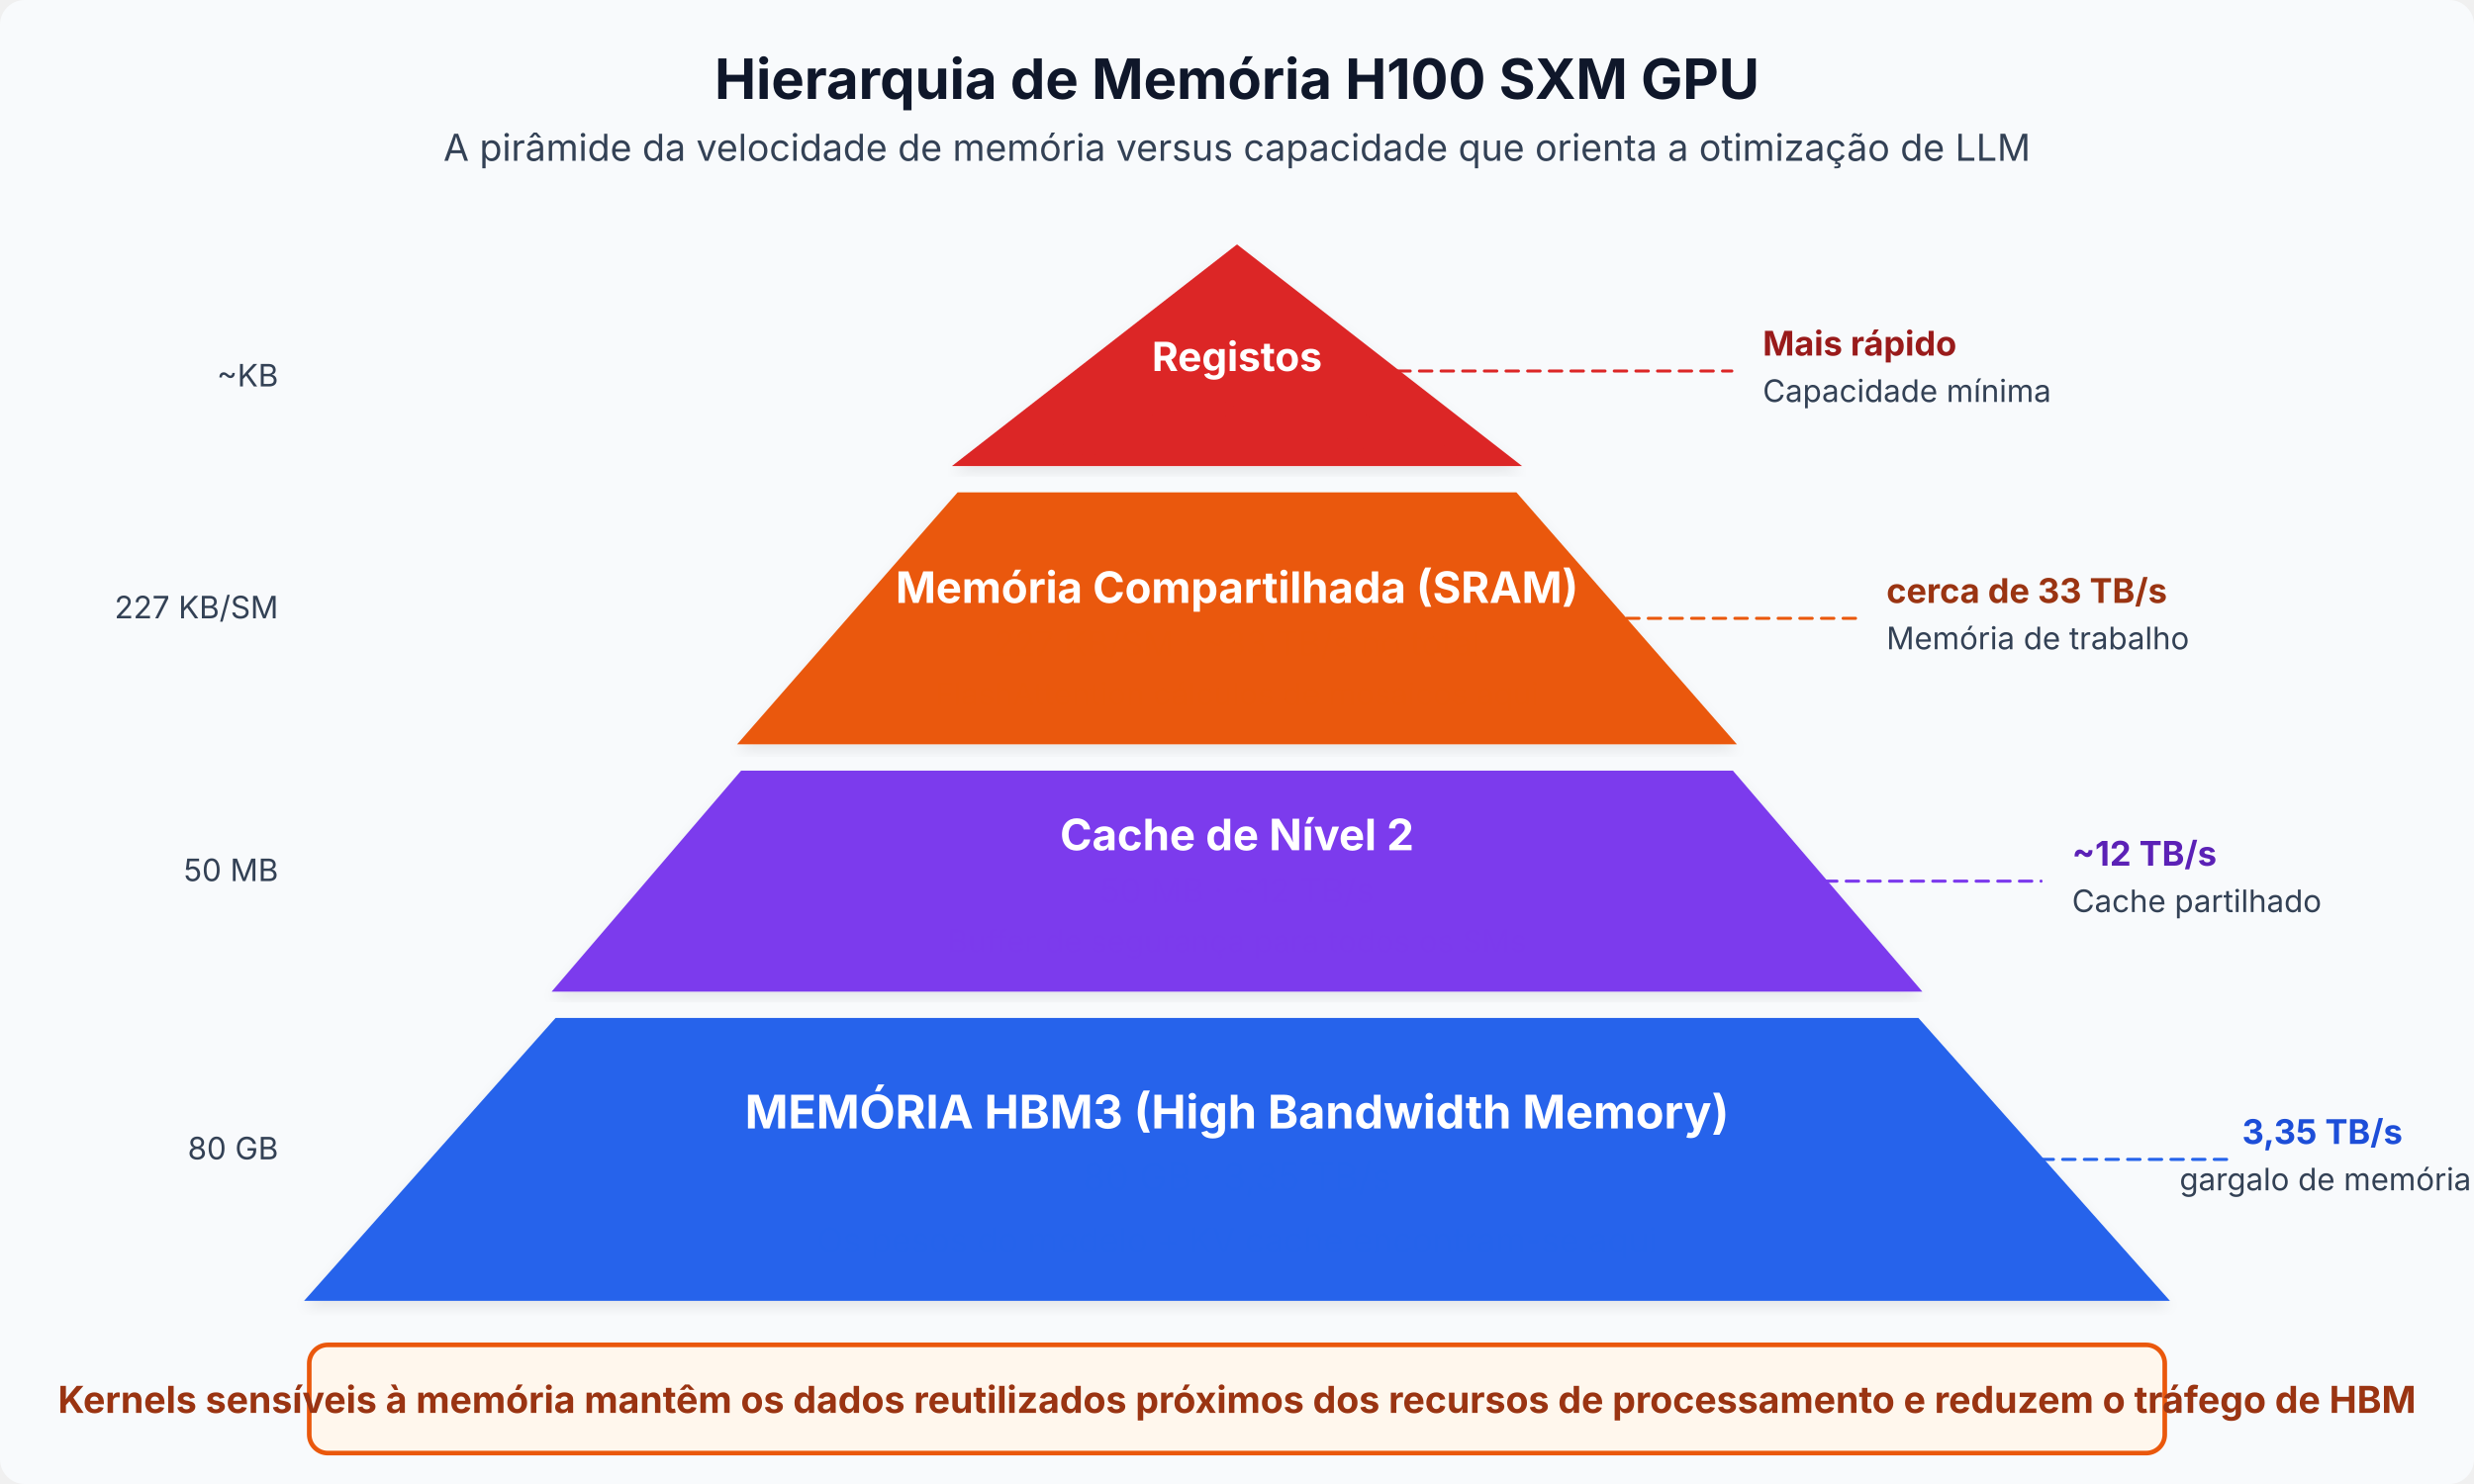
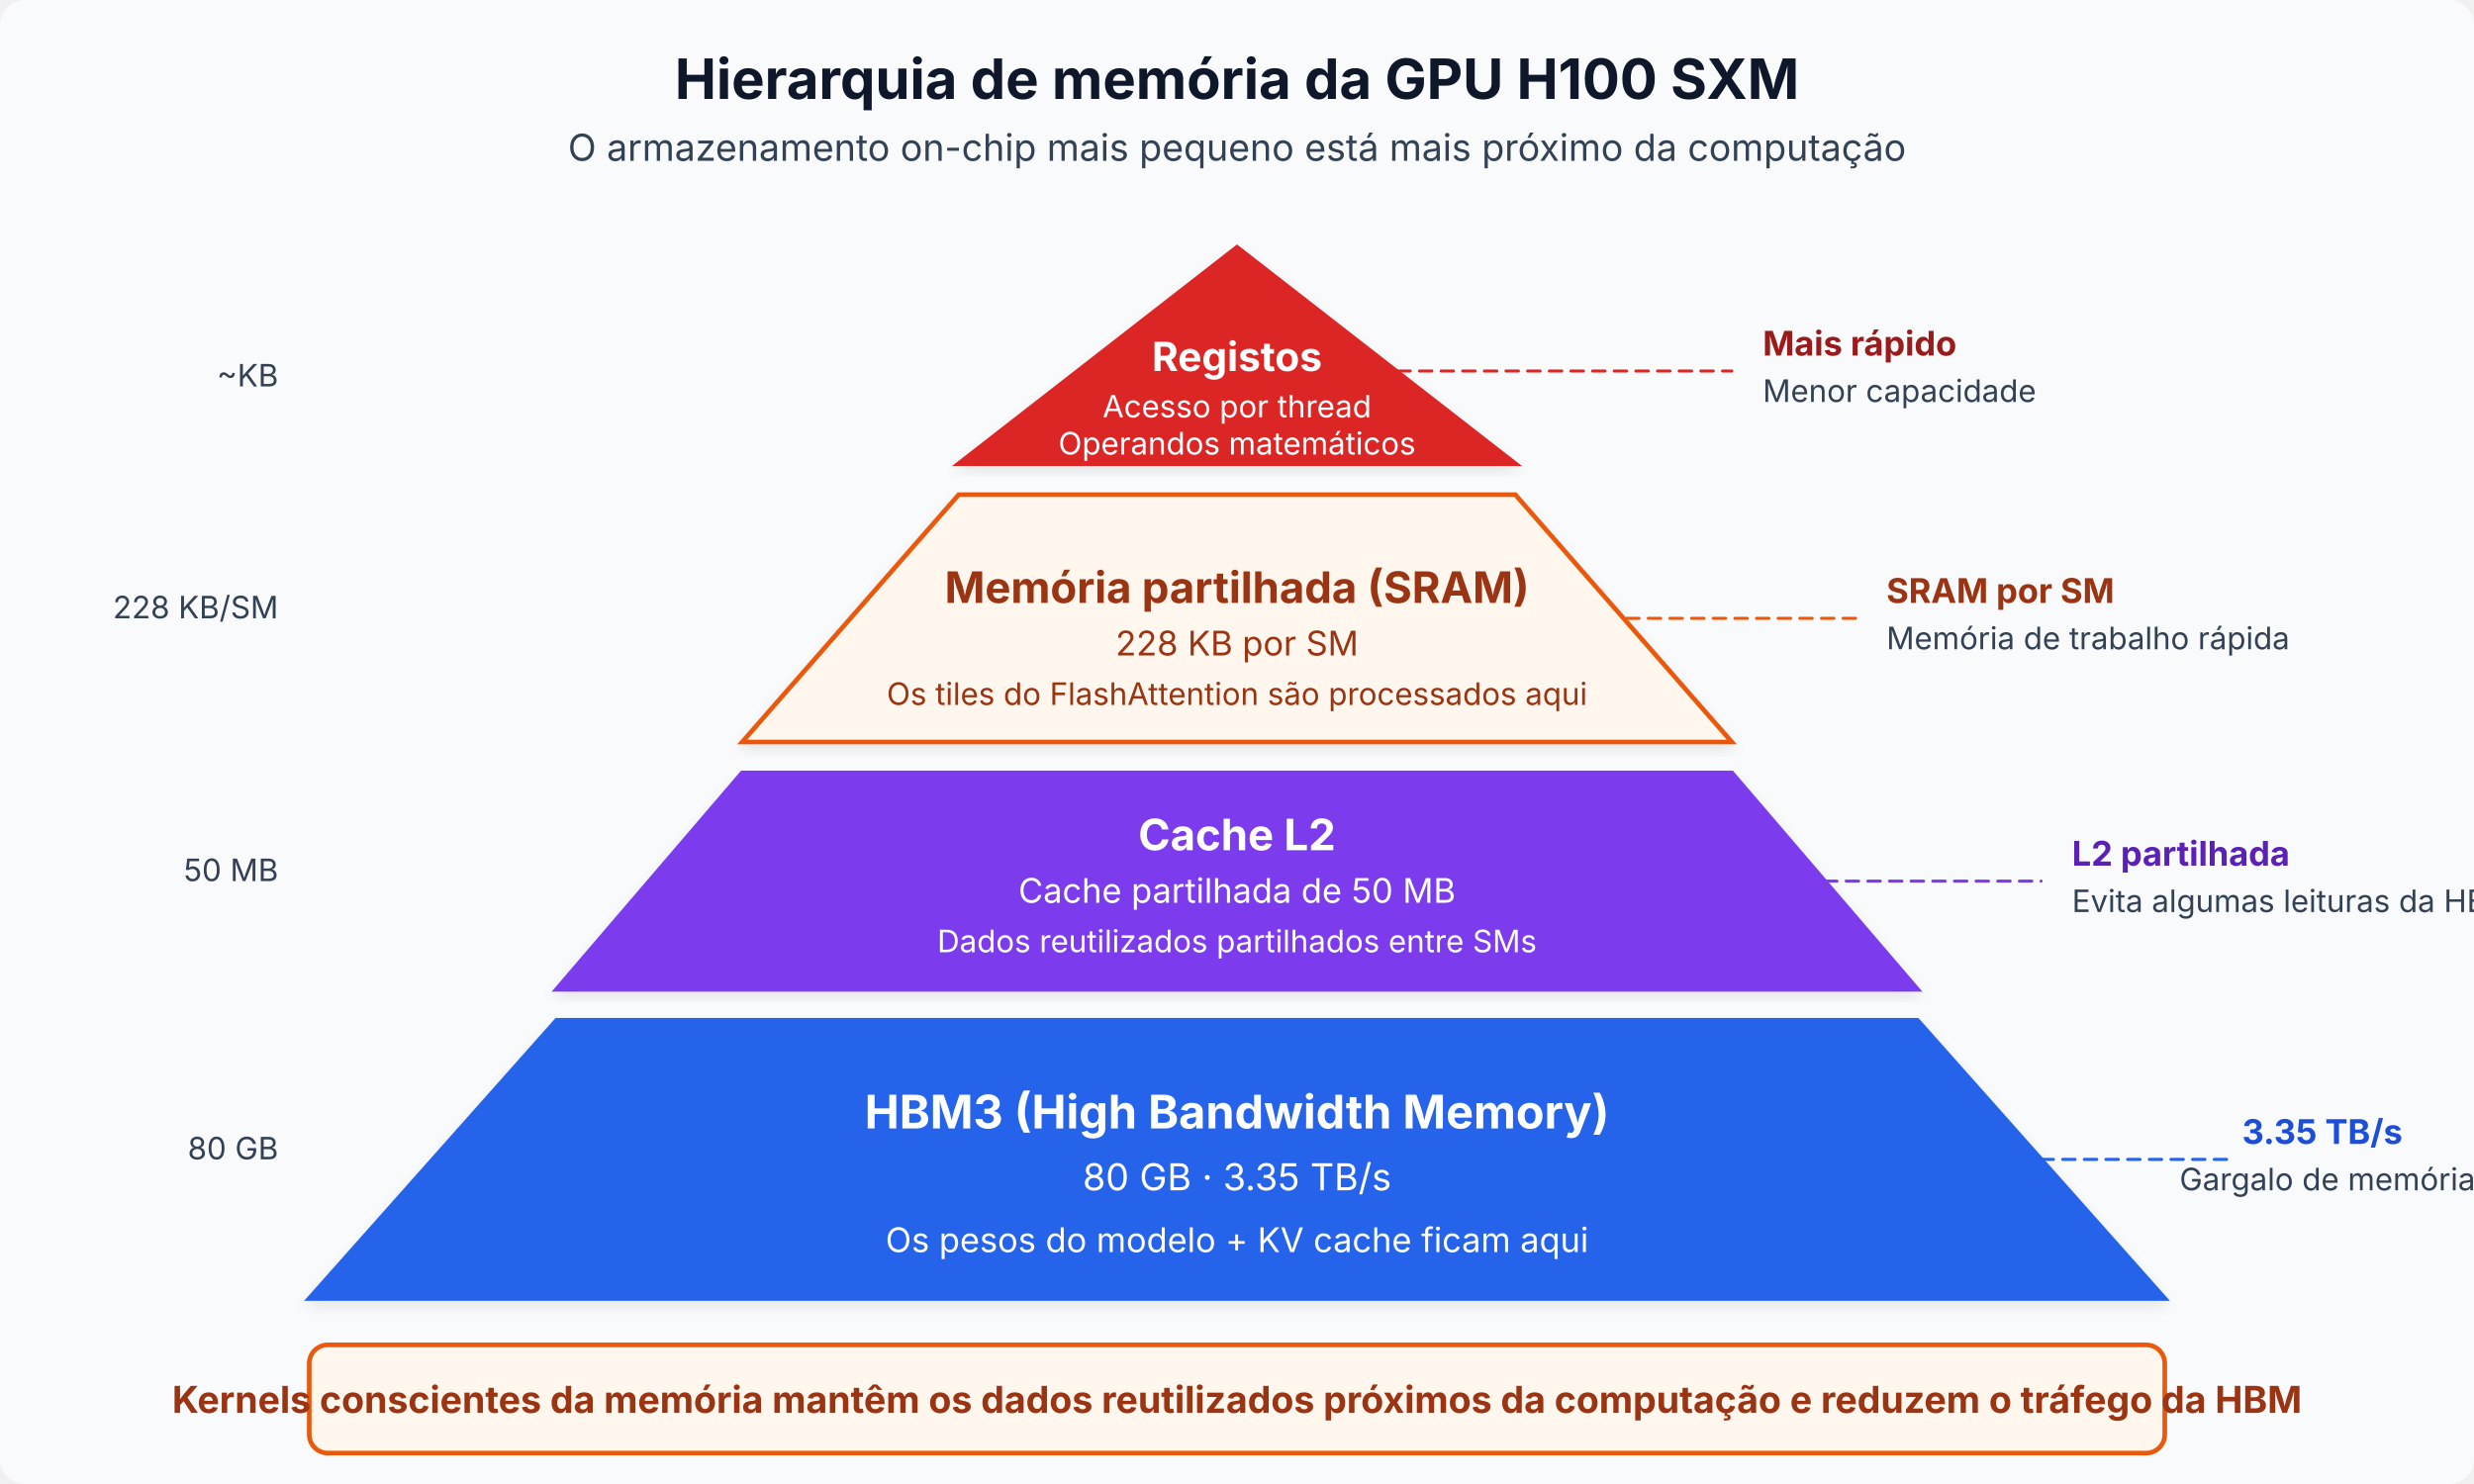
<svg xmlns="http://www.w3.org/2000/svg" viewBox="0 0 800 480" font-family="Inter, system-ui, sans-serif" role="img" aria-label="GPU Memory Hierarchy" data-visual-system="evidence-plate-v1" preserveAspectRatio="xMidYMid meet" shape-rendering="geometricPrecision" text-rendering="geometricPrecision">
  <defs>
    <linearGradient id="regGrad" x1="0%" y1="0%" x2="100%" y2="0%">
      <stop offset="0%" stop-color="#dc2626" />
      <stop offset="100%" stop-color="#dc2626" />
    </linearGradient>
    <linearGradient id="sramGrad" x1="0%" y1="0%" x2="100%" y2="0%">
-       <stop offset="0%" stop-color="#ea580c" />
-       <stop offset="100%" stop-color="#ea580c" />
+       <stop offset="0%" stop-color="#fff7ed" />
+       <stop offset="100%" stop-color="#fff7ed" />
    </linearGradient>
    <linearGradient id="l2Grad" x1="0%" y1="0%" x2="100%" y2="0%">
      <stop offset="0%" stop-color="#7c3aed" />
      <stop offset="100%" stop-color="#7c3aed" />
    </linearGradient>
    <linearGradient id="hbmGrad" x1="0%" y1="0%" x2="100%" y2="0%">
      <stop offset="0%" stop-color="#2563eb" />
      <stop offset="100%" stop-color="#2563eb" />
    </linearGradient>
    <filter id="shadow3" x="-2%" y="-2%" width="104%" height="108%">
      <feDropShadow dx="0" dy="2" stdDeviation="2" flood-opacity="0.08" />
    </filter>
  </defs>
  <style data-visual-system="evidence-plate-v1">
    * { animation: none !important; }
    .anim-box, .bar, .bar-text, .seq-item, .t-box, .flow { opacity: 1 !important; transform: none !important; }
    path, line, polyline { stroke-linecap: round; stroke-linejoin: round; }
  </style>
  <rect width="800" height="480" fill="#f8fafc" rx="8" />
-   <text x="400" y="32" text-anchor="middle" font-size="18" font-weight="bold" fill="#0f172a">Hierarquia de Memória H100 SXM GPU</text>
-   <text x="400" y="52" text-anchor="middle" font-size="12" fill="#334155">A pirâmide da velocidade de memória versus capacidade que orienta a otimização de LLM</text>
+   <text x="400" y="32" text-anchor="middle" font-size="18" font-weight="bold" fill="#0f172a">Hierarquia de memória da GPU H100 SXM</text>
+   <text x="400" y="52" text-anchor="middle" font-size="12" fill="#334155">O armazenamento on-chip mais pequeno está mais próximo da computação</text>
  <polygon points="400,80 310,150 490,150" fill="url(#regGrad)" stroke="#dc2626" stroke-width="1.5" filter="url(#shadow3)" />
  <text x="400" y="120" text-anchor="middle" font-size="13" font-weight="bold" fill="#ffffff">Registos</text>
-   <text x="400" y="135" text-anchor="middle" font-size="10" fill="#dc2626">Acesso por thread</text>
-   <text x="400" y="147" text-anchor="middle" font-size="10" fill="#dc2626">A matemática é processada aqui</text>
+   <text x="400" y="135" text-anchor="middle" font-size="10" fill="#ffffff">Acesso por thread</text>
+   <text x="400" y="147" text-anchor="middle" font-size="10" fill="#ffffff">Operandos matemáticos</text>
  <line x1="452" y1="120" x2="560" y2="120" stroke="#dc2626" stroke-width="1" stroke-dasharray="4,3" />
  <text x="570" y="115" font-size="11" fill="#991b1b" font-weight="bold">Mais rápido</text>
-   <text x="570" y="130" font-size="10" fill="#334155">Capacidade mínima</text>
+   <text x="570" y="130" font-size="10" fill="#334155">Menor capacidade</text>
  <polygon points="310,160 240,240 560,240 490,160" fill="url(#sramGrad)" stroke="#ea580c" stroke-width="1.5" filter="url(#shadow3)" />
-   <text x="400" y="195" text-anchor="middle" font-size="14" font-weight="bold" fill="#ffffff">Memória Compartilhada (SRAM)</text>
-   <text x="400" y="212" text-anchor="middle" font-size="11" fill="#ea580c">227 KB/SM · ~33 TB/s no total</text>
-   <text x="400" y="228" text-anchor="middle" font-size="10" fill="#ea580c">FlashAttention cálculos de mosaicos aqui</text>
+   <text x="400" y="195" text-anchor="middle" font-size="14" font-weight="bold" fill="#9a3412">Memória partilhada (SRAM)</text>
+   <text x="400" y="212" text-anchor="middle" font-size="11" fill="#9a3412">228 KB por SM</text>
+   <text x="400" y="228" text-anchor="middle" font-size="10" fill="#9a3412">Os tiles do FlashAttention são processados aqui</text>
  <line x1="526" y1="200" x2="600" y2="200" stroke="#ea580c" stroke-width="1" stroke-dasharray="4,3" />
-   <text x="610" y="195" font-size="11" fill="#9a3412" font-weight="bold">cerca de 33 TB/s</text>
-   <text x="610" y="210" font-size="10" fill="#334155">Memória de trabalho</text>
+   <text x="610" y="195" font-size="11" fill="#9a3412" font-weight="bold">SRAM por SM</text>
+   <text x="610" y="210" font-size="10" fill="#334155">Memória de trabalho rápida</text>
  <polygon points="240,250 180,320 620,320 560,250" fill="url(#l2Grad)" stroke="#7c3aed" stroke-width="1.5" filter="url(#shadow3)" />
-   <text x="400" y="275" text-anchor="middle" font-size="14" font-weight="bold" fill="#ffffff">Cache de Nível 2</text>
-   <text x="400" y="292" text-anchor="middle" font-size="11" fill="#7c3aed">50 MB · ~12 TB/s</text>
-   <text x="400" y="308" text-anchor="middle" font-size="10" fill="#7c3aed">Buffer de segurança para todos os SMs</text>
+   <text x="400" y="275" text-anchor="middle" font-size="14" font-weight="bold" fill="#ffffff">Cache L2</text>
+   <text x="400" y="292" text-anchor="middle" font-size="11" fill="#ffffff">Cache partilhada de 50 MB</text>
+   <text x="400" y="308" text-anchor="middle" font-size="10" fill="#ffffff">Dados reutilizados partilhados entre SMs</text>
  <line x1="590" y1="285" x2="660" y2="285" stroke="#7c3aed" stroke-width="1" stroke-dasharray="4,3" />
-   <text x="670" y="280" font-size="11" fill="#5b21b6" font-weight="bold">~12 TB/s</text>
-   <text x="670" y="295" font-size="10" fill="#334155">Cache partilhado</text>
+   <text x="670" y="280" font-size="11" fill="#5b21b6" font-weight="bold">L2 partilhada</text>
+   <text x="670" y="295" font-size="10" fill="#334155">Evita algumas leituras da HBM</text>
  <polygon points="180,330 100,420 700,420 620,330" fill="url(#hbmGrad)" stroke="#2563eb" stroke-width="1.5" filter="url(#shadow3)" />
-   <text x="400" y="365" text-anchor="middle" font-size="15" font-weight="bold" fill="#ffffff">MEMÓRIA HBM3 (High Bandwidth Memory)</text>
-   <text x="400" y="385" text-anchor="middle" font-size="12" fill="#2563eb">80 GB · 3,35 TB/s</text>
-   <text x="400" y="405" text-anchor="middle" font-size="11" fill="#2563eb">Os pesos do modelo + KV cache encontram-se aqui</text>
+   <text x="400" y="365" text-anchor="middle" font-size="15" font-weight="bold" fill="#ffffff">HBM3 (High Bandwidth Memory)</text>
+   <text x="400" y="385" text-anchor="middle" font-size="12" fill="#ffffff">80 GB · 3.35 TB/s</text>
+   <text x="400" y="405" text-anchor="middle" font-size="11" fill="#ffffff">Os pesos do modelo + KV cache ficam aqui</text>
  <line x1="660" y1="375" x2="720" y2="375" stroke="#2563eb" stroke-width="1" stroke-dasharray="4,3" />
-   <text x="725" y="370" font-size="11" fill="#1d4ed8" font-weight="bold">3,35 TB/s</text>
-   <text x="725" y="385" font-size="10" fill="#334155" transform="translate(-20.23 0.00)">gargalo de memória</text>
+   <text x="725" y="370" font-size="11" fill="#1d4ed8" font-weight="bold">3.35 TB/s</text>
+   <text x="725" y="385" font-size="10" fill="#334155" transform="translate(-20.23 0.00)">Gargalo de memória</text>
  <text x="90" y="125" font-size="10" fill="#334155" text-anchor="end">~KB</text>
-   <text x="90" y="200" font-size="10" fill="#334155" text-anchor="end">227 KB/SM</text>
+   <text x="90" y="200" font-size="10" fill="#334155" text-anchor="end">228 KB/SM</text>
  <text x="90" y="285" font-size="10" fill="#334155" text-anchor="end">50 MB</text>
  <text x="90" y="375" font-size="10" fill="#334155" text-anchor="end">80 GB</text>
  <rect x="100" y="435" width="600" height="35" rx="6" fill="#fff7ed" stroke="#ea580c" stroke-width="1.5" />
-   <text x="400" y="457" text-anchor="middle" font-size="12" fill="#9a3412" font-weight="bold">Kernels sensíveis à memória mantêm os dados reutilizados próximos dos recursos de processamento e reduzem o tráfego de HBM</text>
+   <text x="400" y="457" text-anchor="middle" font-size="12" fill="#9a3412" font-weight="bold">Kernels conscientes da memória mantêm os dados reutilizados próximos da computação e reduzem o tráfego da HBM</text>
</svg>
